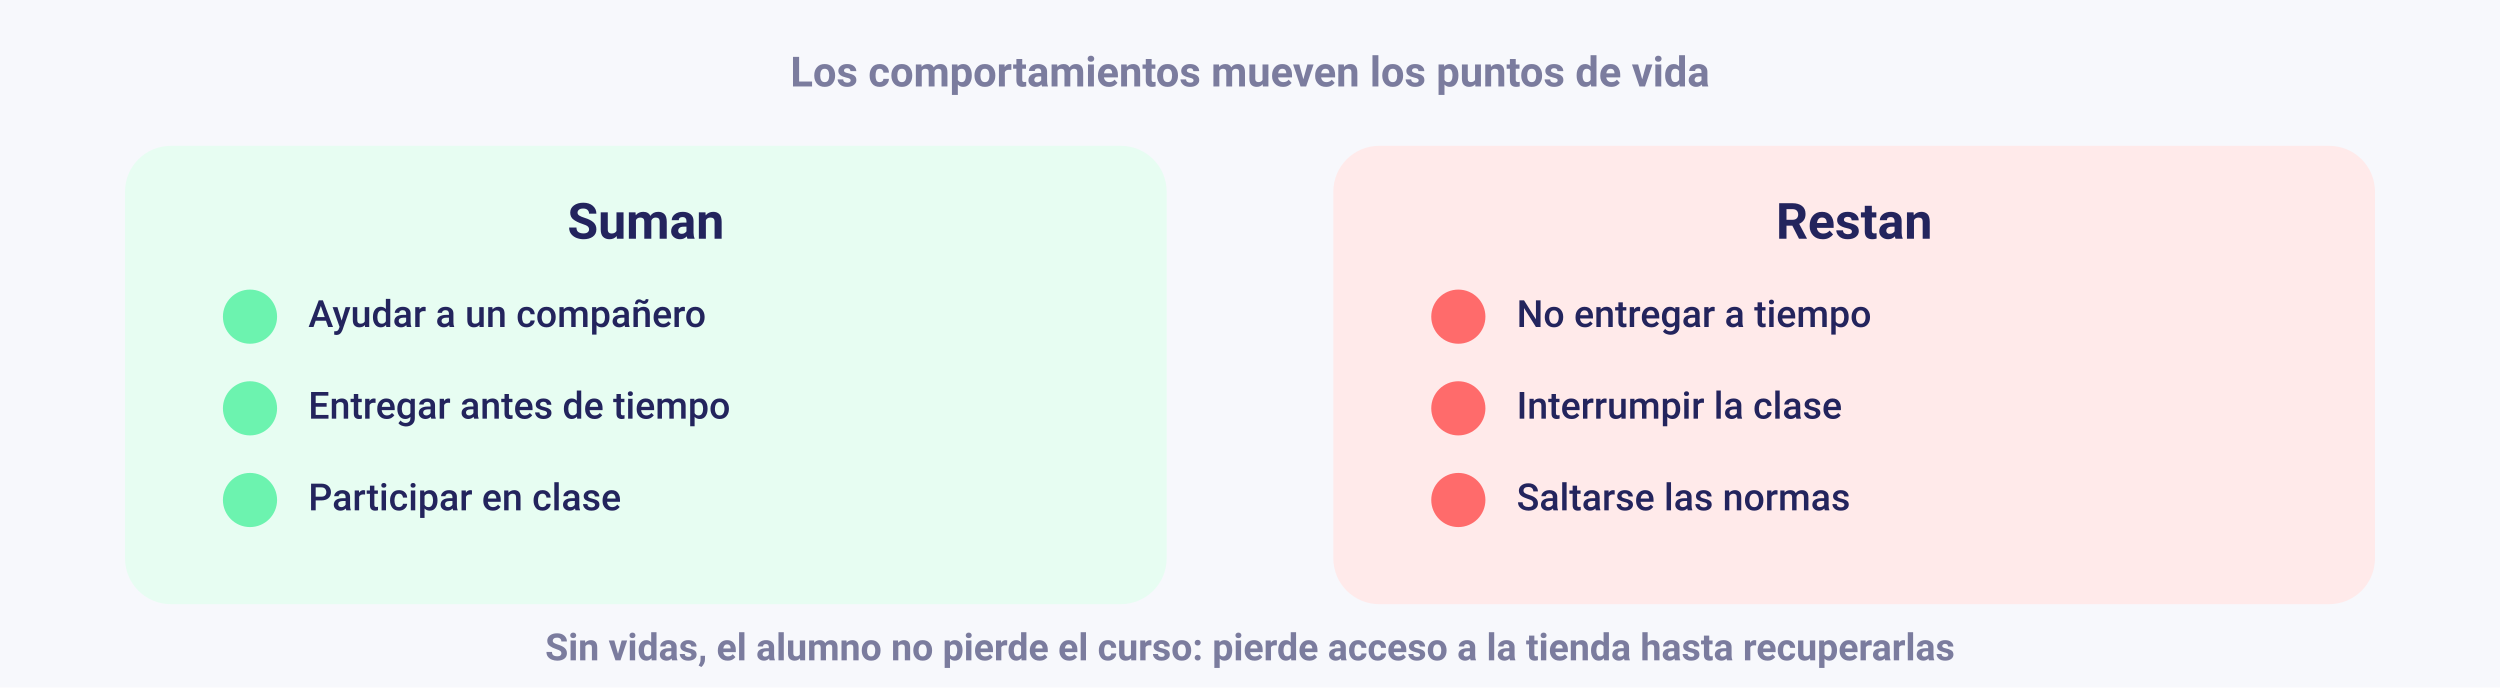
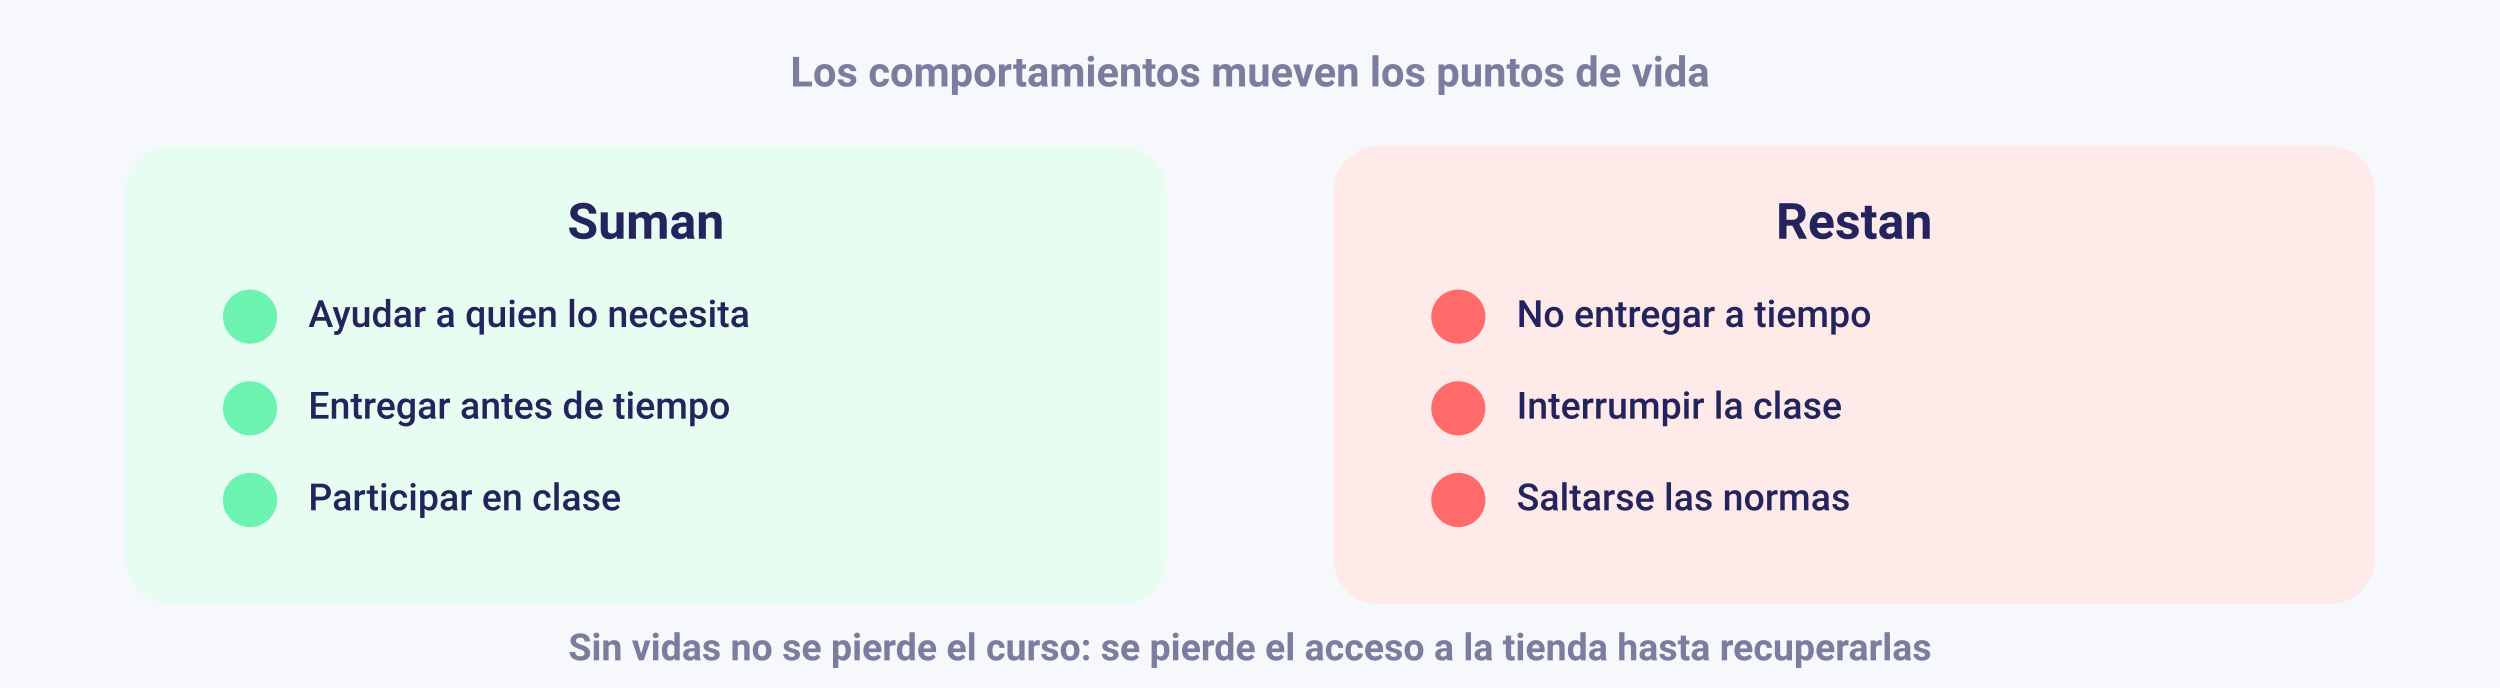
<svg xmlns="http://www.w3.org/2000/svg" viewBox="0 0 1200 330" width="1200" height="330" role="img">
  <rect x="0" y="0" width="1200" height="330" rx="0" fill="#F7F8FC" />
  <text x="600" y="36" font-family="-apple-system, BlinkMacSystemFont, 'Segoe UI', Roboto, 'Helvetica Neue', Arial, sans-serif" font-size="20" font-weight="600" fill="#7B7C9E" text-anchor="middle" dominant-baseline="middle">Los comportamientos mueven los puntos de vida</text>
  <rect x="60" y="70" width="500" height="220" rx="22" fill="#E7FDF2" />
  <text x="310" y="108" font-family="-apple-system, BlinkMacSystemFont, 'Segoe UI', Roboto, 'Helvetica Neue', Arial, sans-serif" font-size="24" font-weight="700" fill="#23245D" text-anchor="middle" dominant-baseline="middle">Suman</text>
  <circle cx="120" cy="152" r="13" fill="#6CF3AF" />
-   <text x="148" y="152" font-family="-apple-system, BlinkMacSystemFont, 'Segoe UI', Roboto, 'Helvetica Neue', Arial, sans-serif" font-size="18" font-weight="500" fill="#23245D" text-anchor="start" dominant-baseline="middle">Ayudar a un compañero</text>
+   <text x="148" y="152" font-family="-apple-system, BlinkMacSystemFont, 'Segoe UI', Roboto, 'Helvetica Neue', Arial, sans-serif" font-size="18" font-weight="500" fill="#23245D" text-anchor="start" dominant-baseline="middle">Ayudar a quien lo necesita</text>
  <circle cx="120" cy="196" r="13" fill="#6CF3AF" />
  <text x="148" y="196" font-family="-apple-system, BlinkMacSystemFont, 'Segoe UI', Roboto, 'Helvetica Neue', Arial, sans-serif" font-size="18" font-weight="500" fill="#23245D" text-anchor="start" dominant-baseline="middle">Entregar antes de tiempo</text>
  <circle cx="120" cy="240" r="13" fill="#6CF3AF" />
  <text x="148" y="240" font-family="-apple-system, BlinkMacSystemFont, 'Segoe UI', Roboto, 'Helvetica Neue', Arial, sans-serif" font-size="18" font-weight="500" fill="#23245D" text-anchor="start" dominant-baseline="middle">Participar en clase</text>
  <rect x="640" y="70" width="500" height="220" rx="22" fill="#FFEAEA" />
  <text x="890" y="108" font-family="-apple-system, BlinkMacSystemFont, 'Segoe UI', Roboto, 'Helvetica Neue', Arial, sans-serif" font-size="24" font-weight="700" fill="#23245D" text-anchor="middle" dominant-baseline="middle">Restan</text>
  <circle cx="700" cy="152" r="13" fill="#FF6B6B" />
  <text x="728" y="152" font-family="-apple-system, BlinkMacSystemFont, 'Segoe UI', Roboto, 'Helvetica Neue', Arial, sans-serif" font-size="18" font-weight="500" fill="#23245D" text-anchor="start" dominant-baseline="middle">No entregar a tiempo</text>
  <circle cx="700" cy="196" r="13" fill="#FF6B6B" />
  <text x="728" y="196" font-family="-apple-system, BlinkMacSystemFont, 'Segoe UI', Roboto, 'Helvetica Neue', Arial, sans-serif" font-size="18" font-weight="500" fill="#23245D" text-anchor="start" dominant-baseline="middle">Interrumpir la clase</text>
  <circle cx="700" cy="240" r="13" fill="#FF6B6B" />
  <text x="728" y="240" font-family="-apple-system, BlinkMacSystemFont, 'Segoe UI', Roboto, 'Helvetica Neue', Arial, sans-serif" font-size="18" font-weight="500" fill="#23245D" text-anchor="start" dominant-baseline="middle">Saltarse las normas</text>
-   <text x="600" y="312" font-family="-apple-system, BlinkMacSystemFont, 'Segoe UI', Roboto, 'Helvetica Neue', Arial, sans-serif" font-size="18" font-weight="600" fill="#7B7C9E" text-anchor="middle" dominant-baseline="middle">Sin vidas, el alumno no pierde el curso: pierde acceso a la tienda hasta recuperarlas</text>
+   <text x="600" y="312" font-family="-apple-system, BlinkMacSystemFont, 'Segoe UI', Roboto, 'Helvetica Neue', Arial, sans-serif" font-size="18" font-weight="600" fill="#7B7C9E" text-anchor="middle" dominant-baseline="middle">Sin vidas no se pierde el curso: se pierde el acceso a la tienda hasta recuperarlas</text>
</svg>
